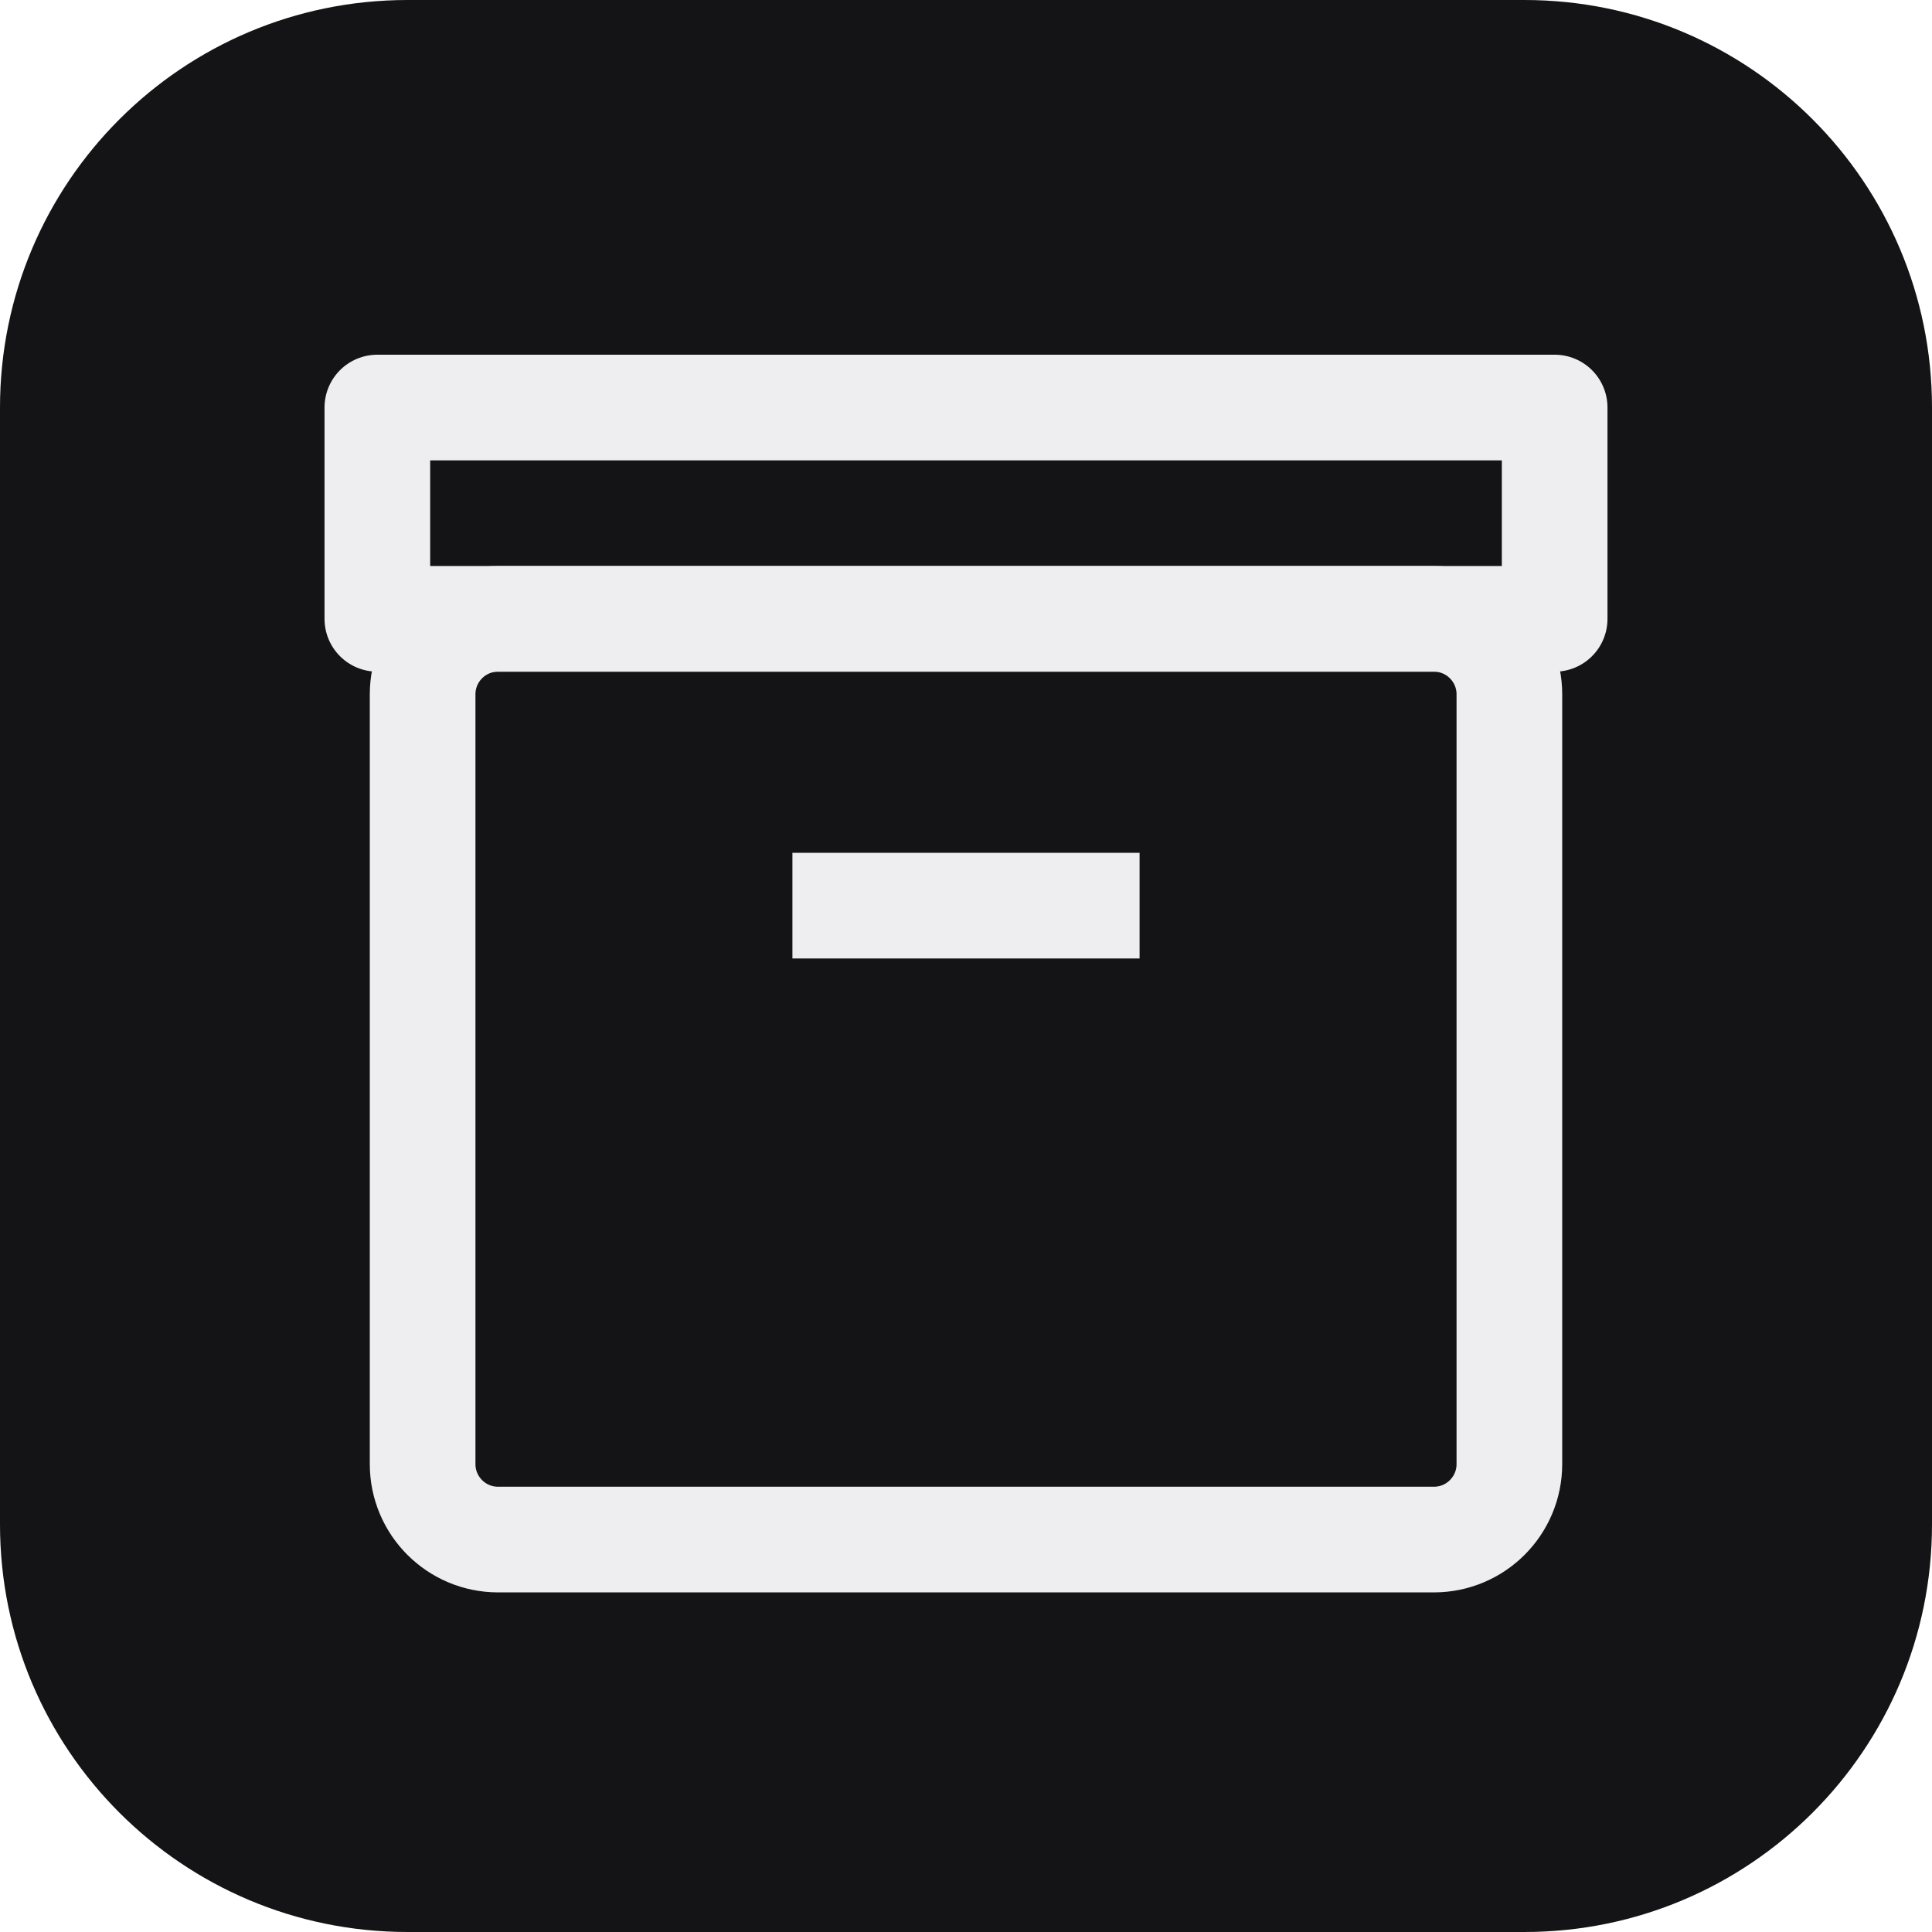
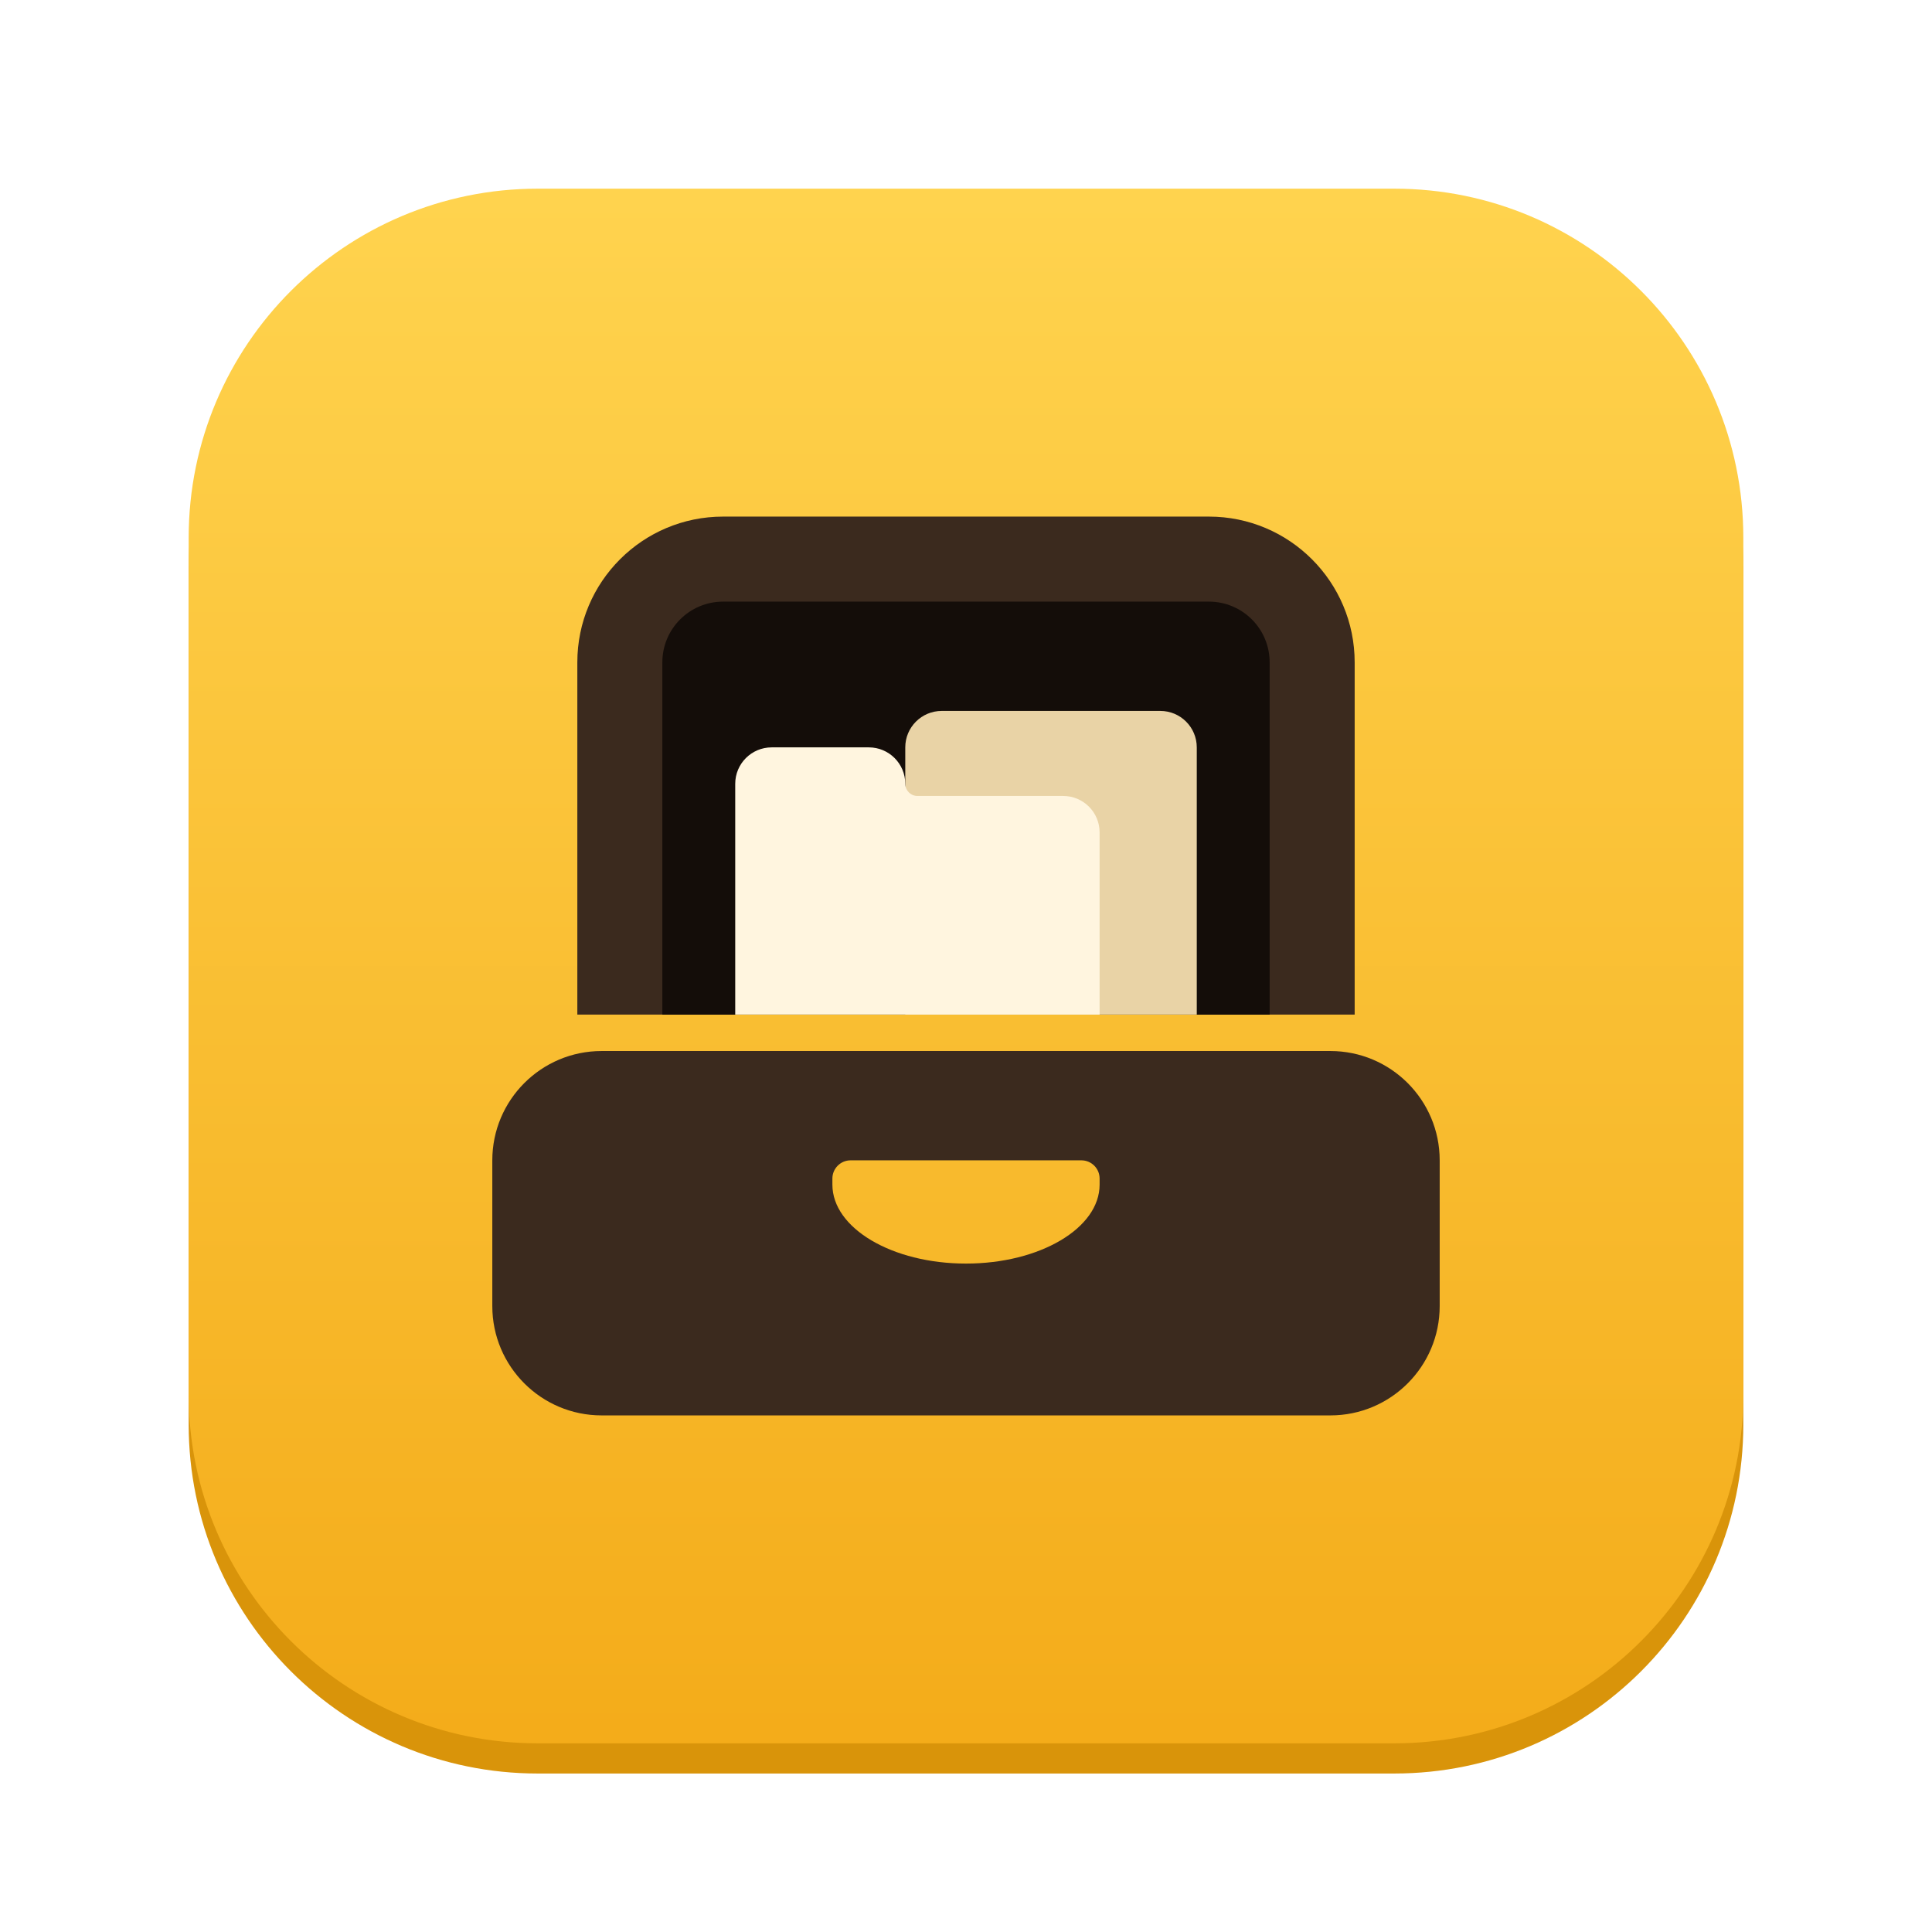
- <svg xmlns="http://www.w3.org/2000/svg" width="512" height="512" viewBox="0 0 512 512">
-   <rect width="512" height="512" rx="108" fill="#141416" />
-   <g fill="none" stroke="#eeeef0" stroke-width="28" stroke-linejoin="round">
-     <rect x="112" y="164" width="288" height="244" rx="20" />
-     <path d="M100 164h312V108H100zM210 240h92" />
+ <svg xmlns="http://www.w3.org/2000/svg" viewBox="0 0 1024 1024">
+   <defs>
+     <linearGradient id="plate" x1="0" y1="0" x2="0" y2="1">
+       <stop offset="0" stop-color="#FFD34E" />
+       <stop offset="1" stop-color="#F4AC1A" />
+     </linearGradient>
+   </defs>
+   <rect x="100" y="116" width="824" height="824" rx="185" fill="#D9940A" />
+   <rect x="100" y="100" width="824" height="824" rx="185" fill="url(#plate)" />
+   <g transform="translate(512 512) scale(0.8047) translate(-512 -512)">
+     <g id="g1-cabinet">
+       <path id="frame" fill="#3B2A1E" d="M256 544V312a96 96 0 0 1 96-96h320a96 96 0 0 1 96 96v232z" />
+       <path id="opening" fill="#140D09" d="M312 544V312a40 40 0 0 1 40-40h320a40 40 0 0 1 40 40v232z" />
+     </g>
+     <g id="g2-contents">
+       <path id="card" fill="#E9D3A6" d="M472 544V368a24 24 0 0 1 24-24h144a24 24 0 0 1 24 24v176z" />
+       <path id="folder" fill="#FFF5DF" d="M360 544V392a24 24 0 0 1 24-24h64a24 24 0 0 1 24 24a8 8 0 0 0 8 8h96a24 24 0 0 1 24 24v120z" />
+     </g>
+     <g id="g3-drawer">
+       <path id="front" fill="#3B2A1E" fill-rule="evenodd" d="M272 568h480a72 72 0 0 1 72 72v96a72 72 0 0 1-72 72H272a72 72 0 0 1-72-72v-96a72 72 0 0 1 72-72zM436 640h152a12 12 0 0 1 12 12v4a88 52 0 0 1-176 0v-4a12 12 0 0 1 12-12z" />
+     </g>
  </g>
</svg>
